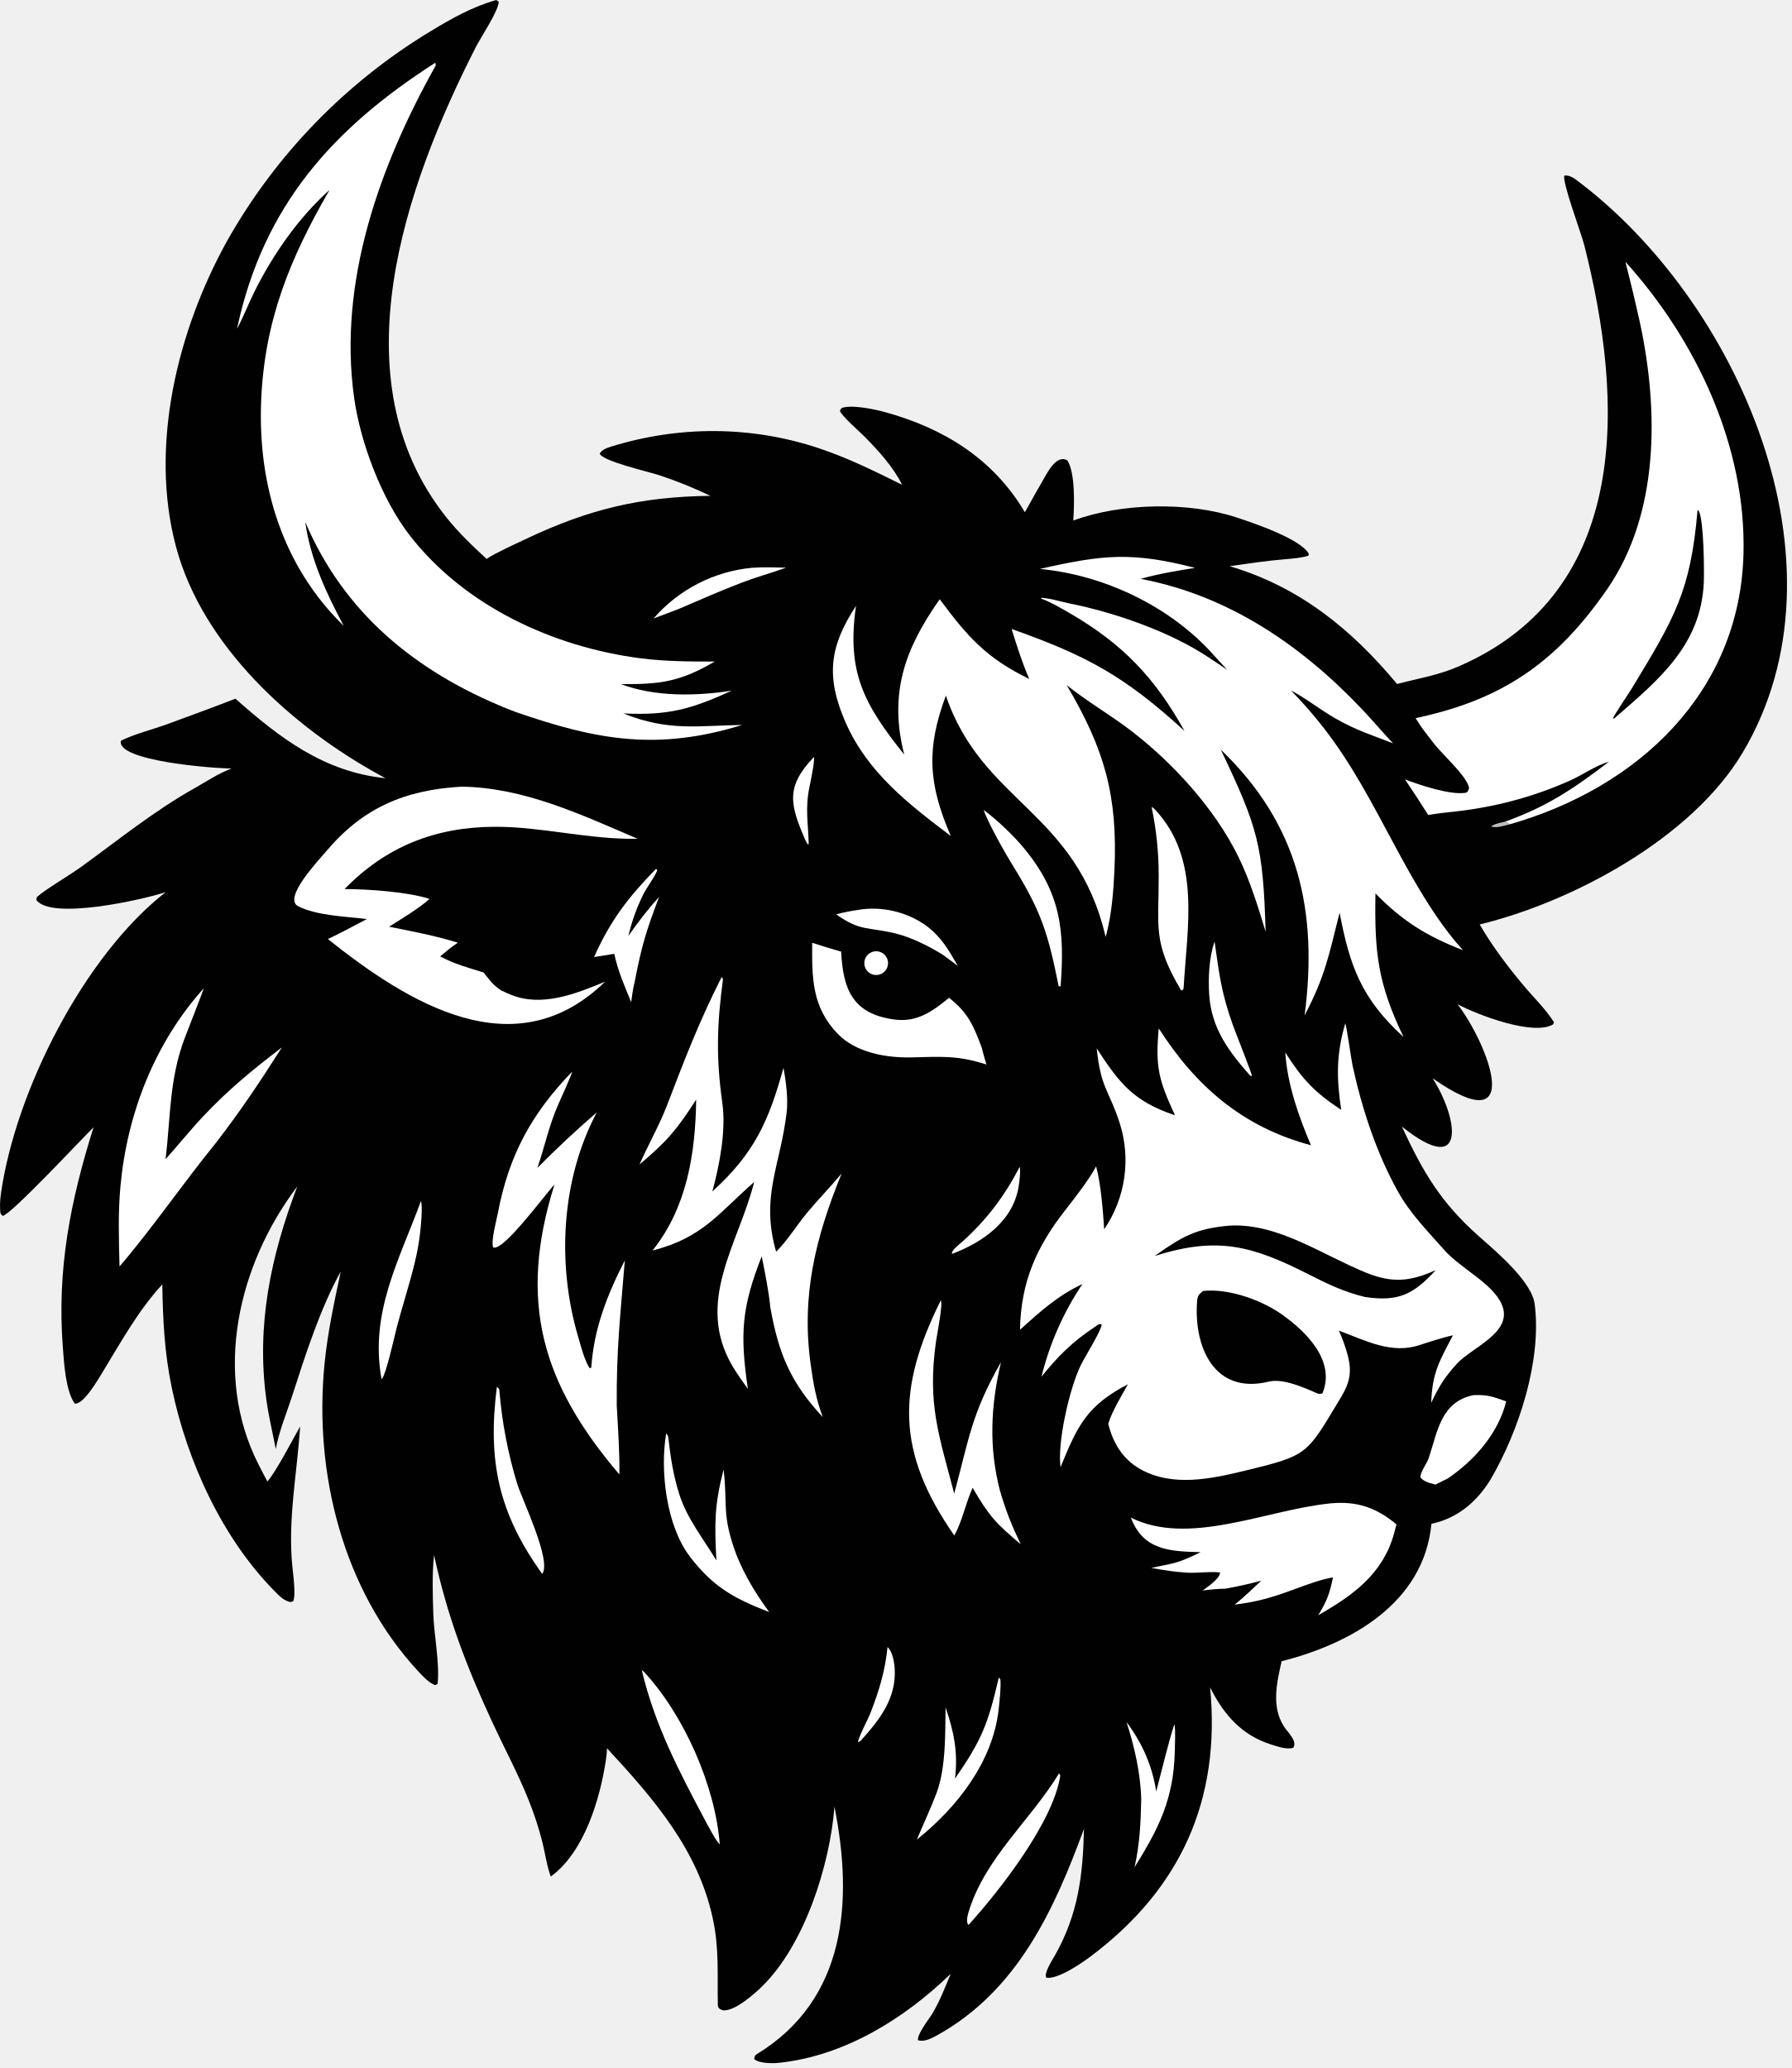
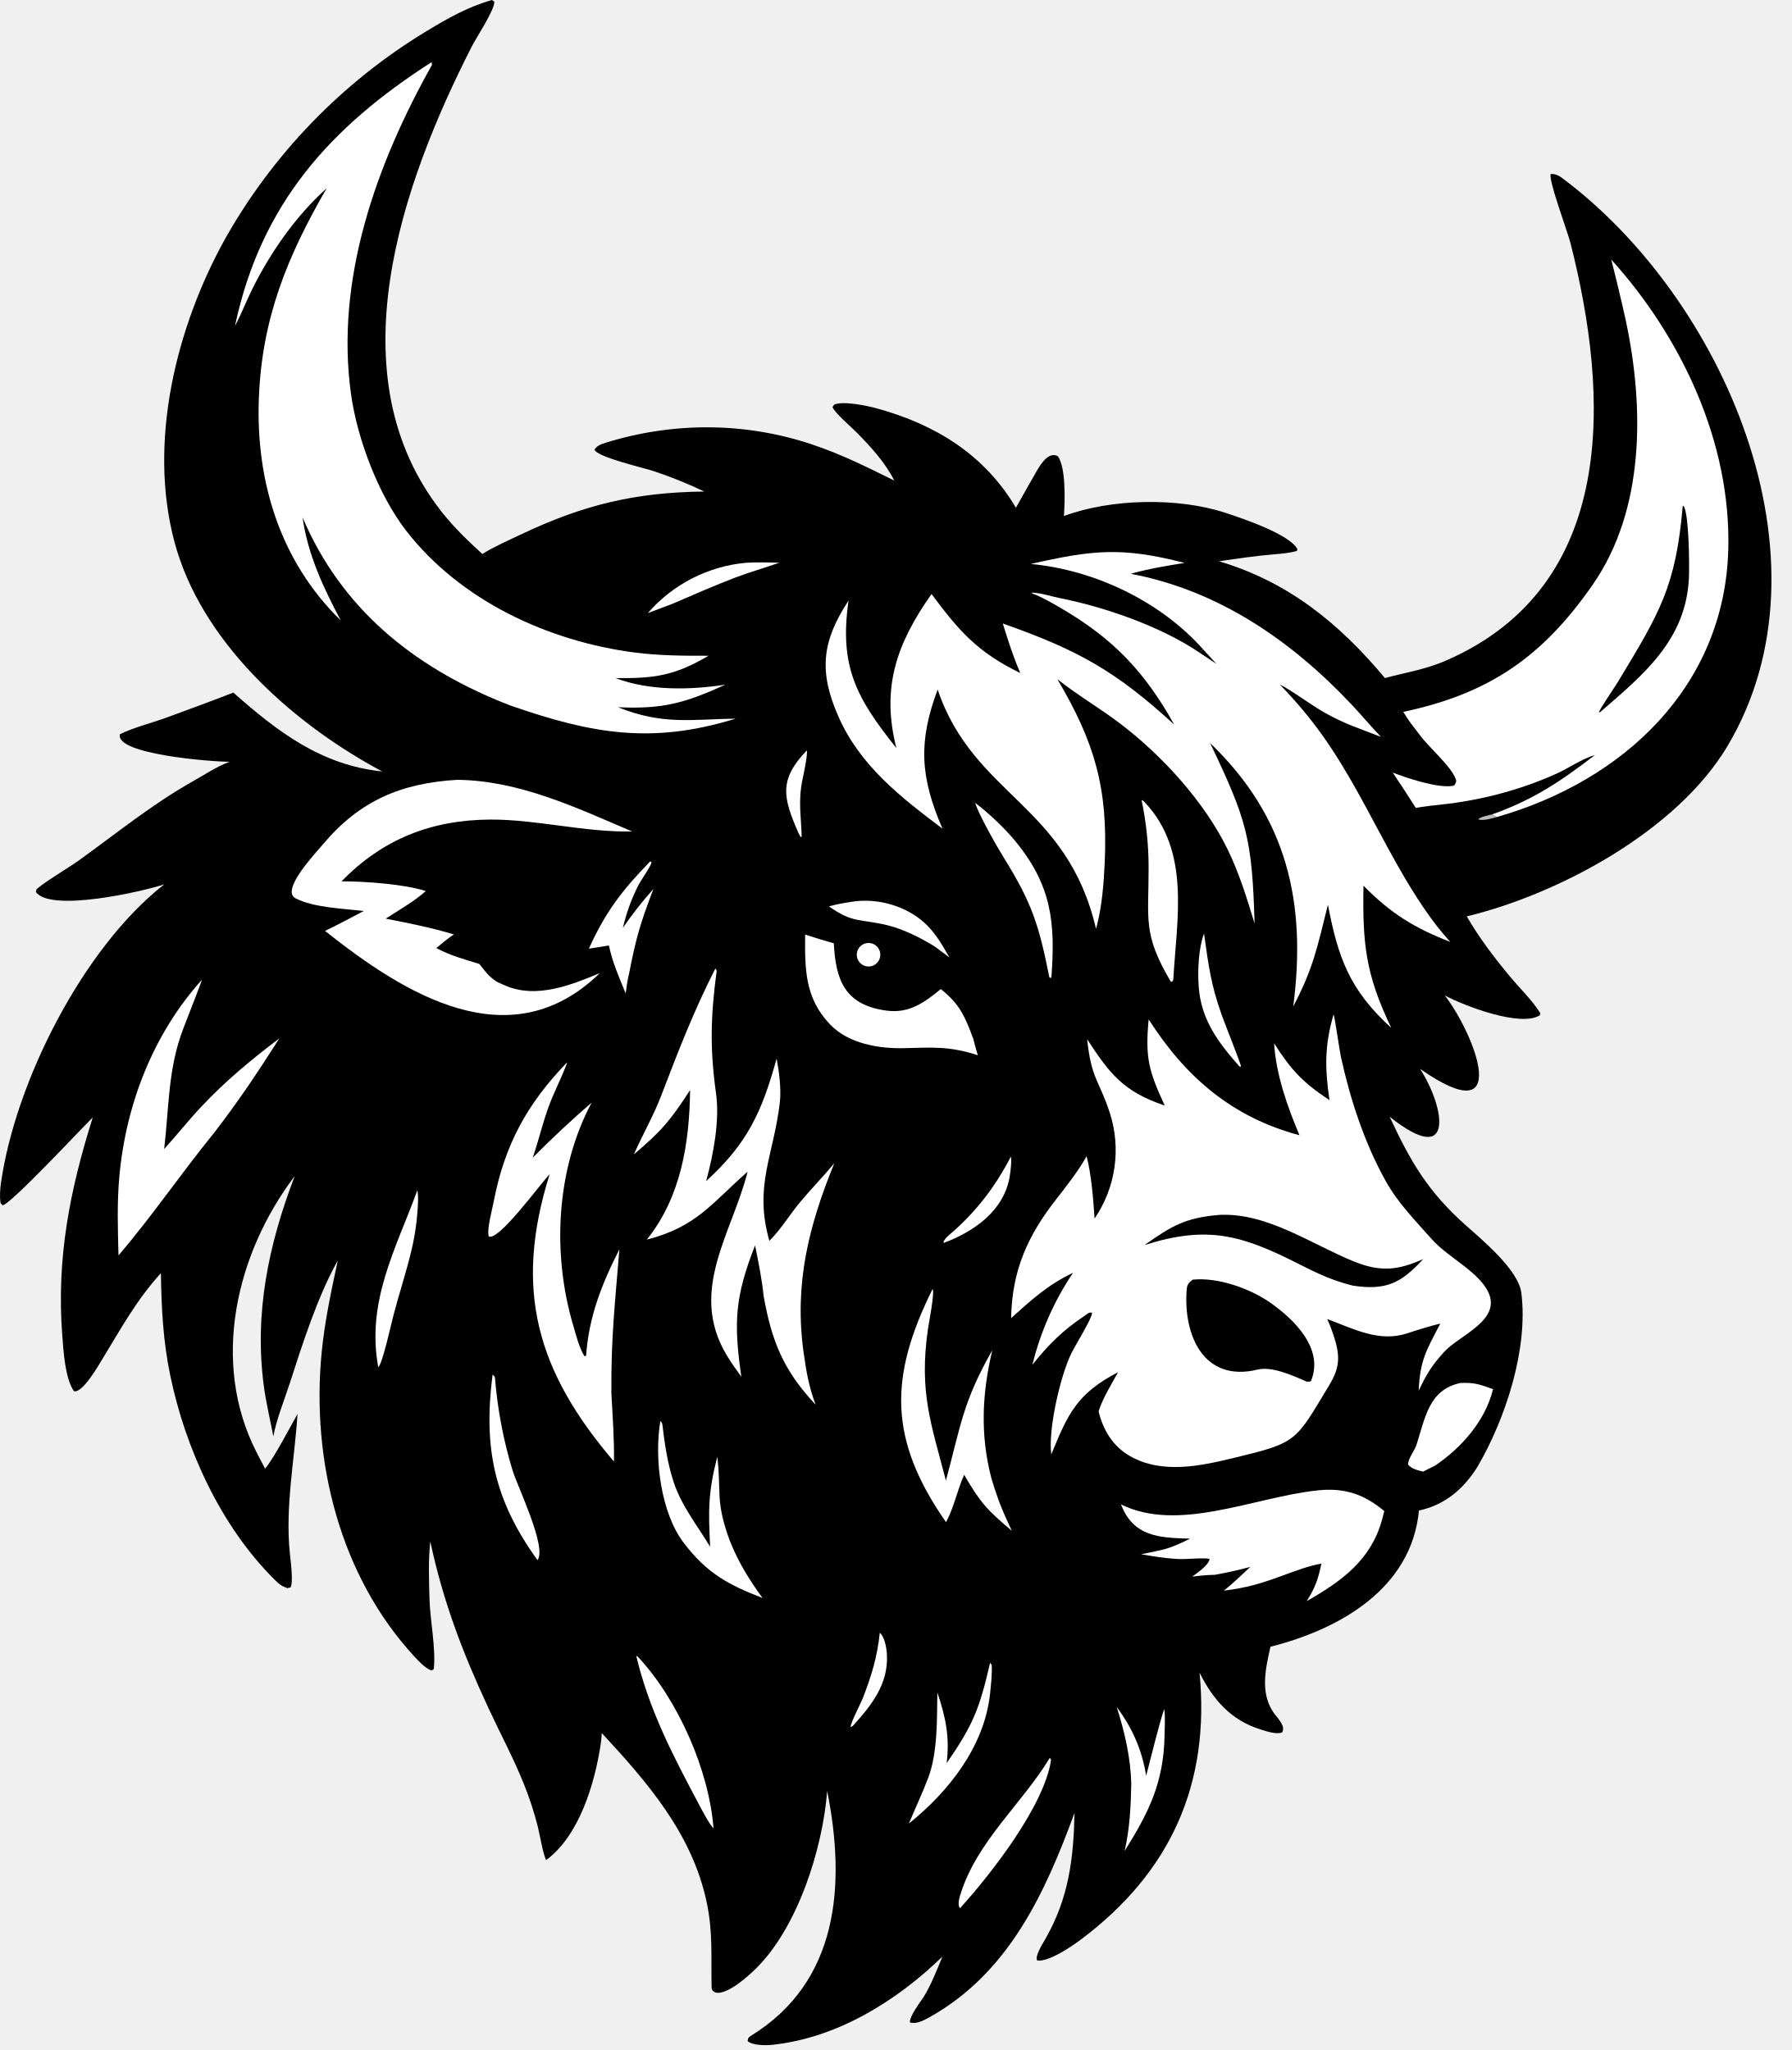
- <svg xmlns="http://www.w3.org/2000/svg" width="356" height="411" viewBox="0 0 356 411" fill="none">
-   <path d="M98.617 0L99.087 0.331C99.202 1.924 95.495 7.505 94.599 9.263C80.546 36.829 66.899 75.344 88.639 102.747C91.138 105.897 93.726 108.346 96.689 111.077C98.538 109.848 102.454 108.087 104.534 107.102C117.068 101.163 127.376 98.71 141.185 98.546C137.798 96.951 134.674 95.671 131.117 94.48C128.998 93.77 119.758 91.682 119.167 90.154C119.606 89.394 120.514 89.043 121.365 88.779C134.891 84.581 149.236 84.594 162.681 89.073C168.696 91.076 173.695 93.609 179.257 96.343C177.454 92.731 174.598 89.636 171.795 86.77C170.835 85.789 167.178 82.644 166.889 81.609L167.222 81.11C169.099 80.346 173.754 81.331 175.683 81.855C187.508 85.073 197.379 91.175 203.648 101.8C204.76 99.891 205.795 97.905 206.923 96.018C207.903 94.383 209.773 90.19 212.083 91.487C213.698 93.897 213.473 100.476 213.275 103.456C222.803 99.922 236.188 99.716 245.633 102.811C249.083 103.942 258.483 107.108 260.083 110.089L259.968 110.453C258.585 110.871 256.998 111.003 255.558 111.123C251.79 111.438 248.095 111.978 244.355 112.533C258.215 116.627 268.54 125.047 277.615 135.942C281.955 134.782 285.733 134.248 289.985 132.386C324.323 117.358 322.618 79.408 314.823 48.767C314.188 46.272 310.365 36.107 310.858 34.901C311.58 34.781 312.44 35.171 313.008 35.592C345.298 59.54 368.595 112.145 346.27 149.607C336.15 166.589 312.485 179.263 294.033 183.727C296.43 187.924 299.573 192.047 302.67 195.766C304.725 198.231 307.07 200.447 308.793 203.159L308.643 203.569C304.8 205.98 293.478 201.659 289.63 199.576C295.698 207.526 303.418 227.395 284.665 214.294C289.69 222.098 291.698 234.372 278.565 223.897C282.788 232.97 286.248 238.922 293.835 245.67C297.158 248.627 304.388 254.62 304.965 259.21C306.378 270.41 301.84 284.352 296.193 294.037C293.413 298.555 289.505 301.802 284.443 302.84C282.943 318.565 268.468 326.675 254.675 330.155C253.715 334.442 252.585 339.195 255.165 343.172C255.915 344.327 257.843 346.005 256.995 347.352C255.72 347.765 253.918 347.125 252.643 346.727C246.733 344.875 243.16 340.767 240.463 335.362C242.608 357.687 234.655 375.36 216.72 388.827C214.97 390.142 210.22 393.417 207.925 393.057C207.355 392.252 209.045 389.645 209.648 388.577C214.243 380.45 215.198 372.687 215.398 363.475C209.483 379.557 202.18 395.66 186.187 404.515C185.068 405.132 183.623 405.87 182.415 405.477C182.22 404.365 184.416 401.482 185.15 400.385C186.68 397.872 187.791 395.01 188.909 392.287C179.744 401.177 167.818 408.617 154.739 409.977C153.473 410.11 150.845 410.09 149.877 409.237C149.941 408.75 149.935 408.527 150.449 408.212C168.117 397.392 169.588 377.96 165.814 359.07C164.912 370.732 159.855 386.595 151.387 394.825C149.851 396.317 146.213 399.572 143.85 399.55C143.353 399.53 142.663 399.167 142.649 398.597C142.498 392.407 142.968 387.475 141.638 381.282C138.697 367.587 129.823 357.395 120.622 347.46C120.596 348.225 120.525 348.985 120.409 349.74C119.22 357.61 116.113 368.077 109.453 372.95C108.718 371.085 108.312 368.307 107.818 366.275C107.085 363.37 106.156 360.515 105.038 357.735C102.905 352.41 100.329 347.665 97.932 342.5C92.704 331.235 88.852 321.185 86.259 309.067C85.837 312.59 85.991 317.042 86.106 320.82C86.231 324.87 87.369 330.36 86.975 334.49C86.948 334.78 86.769 334.77 86.451 334.91C85.222 334.447 83.954 333.075 83.067 332.117C68.115 315.95 62.38 292.792 64.471 271.22C65.082 264.927 66.402 258.815 67.715 252.707C63.661 259.95 60.619 269.482 58.087 277.34C57.038 280.595 55.352 284.72 54.8 287.99C54.162 284.677 53.365 281.39 52.913 278.07C50.907 263.345 53.825 249.565 59.074 235.797C47.261 251.402 42.258 273.095 51.352 291.015C51.938 292.17 52.518 293.307 53.139 294.445C54.9 292.4 58.099 286.202 59.639 283.497C59.047 292.71 57.158 302.05 58.091 311.31C58.239 312.78 58.857 317.26 58.231 318.267L57.627 318.402C56.435 318.022 55.943 317.595 55.047 316.71C44.266 306.035 37.18 290.48 34.129 275.785C32.667 268.742 32.373 262.335 32.249 255.267C27.407 260.547 24.172 266.495 20.463 272.577C19.607 273.982 16.567 279.285 14.846 278.935C13.034 276.445 12.716 270.787 12.479 267.667C11.308 252.235 13.986 238.697 18.59 224.042C16.412 226.152 2.052 241.577 0.517 241.647L0.115 241.202C-0.092 239.987 0.011 238.46 0.183 237.245C3.066 216.878 16.677 189.99 32.922 177.305C28.296 178.833 10.074 182.93 7.2 178.836L7.336 178.275C9.042 176.74 13.798 173.967 16.061 172.331C23.491 166.957 30.551 161.221 38.547 156.71C41.085 155.278 43.247 153.798 46.013 152.725C42.815 152.752 22.952 151.266 24.044 147.202C26.649 145.904 30.389 144.959 33.197 143.935C37.738 142.278 42.269 140.607 46.779 138.862C55.614 146.674 64.356 153.397 76.604 154.668L75.338 153.978C57.946 144.394 40.248 128.363 34.981 108.688C29.601 88.59 35.316 65.552 45.156 47.828C54.791 30.77 68.647 16.473 85.394 6.308C89.758 3.675 93.676 1.418 98.617 0Z" fill="#000100" />
-   <path d="M267.328 203.38C267.575 203.898 268.51 210.601 268.798 211.912C270.653 220.378 273.495 229.087 277.715 236.68C280.198 241.192 283.683 244.675 287.023 248.457C290.263 252.125 296.453 254.952 298.373 259.147C300.938 264.755 292.523 267.717 289.505 271.03C287.108 273.662 285.958 275.465 284.395 278.815C284.618 272.787 285.98 270.605 288.715 265.385C287.29 265.652 283.658 266.802 282.08 267.325C276.525 269.16 271.48 266.487 266.045 264.45C266.663 265.757 267.35 267.682 267.723 269.027C268.728 272.652 268.23 274.782 266.378 277.85C259.573 289.122 260.133 289.205 247.3 292.31C240.67 293.915 232.933 295.587 226.545 291.95C223.05 289.96 221.145 286.725 220.218 282.955C221.08 280.265 222.758 277.62 224.128 275.112C215.948 279.372 214.1 283.36 210.743 291.587C210.063 286.692 212.538 275.825 214.785 271.282C215.615 269.605 218.995 264.2 218.908 263.18C218.19 263.102 218.2 263.302 217.418 263.81C213.115 266.66 210.135 269.622 206.955 273.615C208.565 267.04 211.32 260.8 215.098 255.182C210.068 257.577 206.758 260.607 202.685 264.275C202.855 254.737 206.008 247.687 211.85 240.287C213.508 238.19 216.43 234.372 217.65 232.092L217.805 231.797C218.76 235.232 219.18 240.715 219.413 244.312C223.658 238.097 224.785 230.27 222.468 223.111C220.248 216.376 218.773 216.342 217.928 208.366C222.458 215.3 225.223 218.886 233.478 221.65C230.22 214.597 229.56 212.023 230.255 204.382C237.67 215.952 246.965 224.005 260.493 227.607C258.033 221.792 255.805 215.482 255.4 209.174C258.895 214.66 261.253 217.081 266.513 220.58C265.56 214.216 265.518 209.521 267.328 203.38Z" fill="white" />
-   <path d="M239.09 256.562C244.118 256.037 250.598 258.332 254.673 261.2C259.45 264.562 265.418 270.37 262.823 276.82C262.72 277.075 262.198 276.995 261.953 277.002C259.238 275.832 255.005 273.882 252.105 274.59C241.243 277.235 237.198 267.657 237.875 258.627C237.955 257.57 238.205 257.225 239.09 256.562Z" fill="#000100" />
-   <path d="M244.368 243.582C253.988 243.057 262.91 249.492 271.46 252.94C276.72 255.057 280.245 254.7 285.295 252.427C280.855 257.285 277.85 258.75 271.228 257.767C267.13 256.765 263.983 255.275 260.248 253.372C248.798 247.542 241.93 245.657 229.425 249.625C234.893 245.775 237.57 244.16 244.368 243.582Z" fill="#000100" />
-   <path d="M206.643 113.07C219.038 110.253 224.895 109.611 237.458 112.863C233.99 113.407 230.025 114.077 226.668 115.044C244.263 118.373 258.823 128.406 270.918 141.235C272.923 143.362 274.818 145.655 276.825 147.734C272.388 146 269.7 145.234 265.418 142.816C262.668 141.262 259.07 138.498 256.535 137.229C263.333 144.253 267.373 150.255 272.185 158.863C277.515 168.398 283.255 180.708 290.708 188.836C283.6 186.097 278.718 183.103 273.32 177.563C273.113 189.201 273.74 195.356 278.888 206.08C270.548 198.491 268.223 192.042 266.193 181.39C264.058 189.83 263.363 193.932 259.243 201.793C261.915 181.126 258.118 163.884 242.583 148.983C249.985 164.507 250.985 168.062 251.493 185.17C250.02 180.262 248.358 174.943 246.108 170.331C241.435 160.759 233.03 151.527 224.578 145.094C220.405 141.918 216.273 139.578 211.96 136.167C219.44 148.823 222.135 158.037 221.448 172.979C221.263 177.024 220.913 181.575 219.893 185.509C219.833 185.744 219.768 185.979 219.703 186.213C213.858 161.155 195.211 159.609 187.956 138.243C184.074 148.676 184.4 155.702 188.936 166.147C180.568 159.83 172.41 153.545 168.048 143.626C164.067 134.57 164.785 128.505 170.097 120.416C168.199 133.613 171.662 139.936 179.683 149.974C176.613 137.917 179.708 129.043 186.735 119.096C192.18 126.432 195.962 130.793 204.528 134.938C203.123 131.749 202.053 128.338 201.02 125.008C216.188 130.355 223.673 134.56 235.37 145.262C229.468 134.652 223.075 127.949 212.468 121.803C210.868 120.875 208.568 119.538 206.858 118.966L206.93 118.815C208.895 118.923 210.675 119.566 212.568 119.942C221.508 121.72 232.675 125.604 240.298 130.743L241.203 130.222C232.623 120.555 219.48 114.282 206.643 113.07Z" fill="white" />
-   <path d="M241.203 130.222L243.835 133.098L240.298 130.743L241.203 130.222Z" fill="#000100" />
-   <path d="M86.493 12.474C86.505 12.536 86.62 12.957 86.598 12.996C75.46 32.859 67.137 55.997 70.372 79.083C71.618 87.974 75.843 99.2 81.39 106.367C92.28 120.439 109.922 128.6 127.305 130.834C132.109 131.452 137.216 131.493 142.035 131.474C135.149 135.502 131.177 136.029 123.38 135.96C130.226 138.538 138.279 138.349 145.395 137.274C137.167 141.026 132.717 142.201 123.86 141.791C132.908 145.419 138.663 144.202 147.488 144.078C130.671 149.269 118.639 147.125 102.45 141.493C101.827 141.262 101.208 141.02 100.593 140.77C82.623 133.459 68.362 121.887 60.657 103.738C61.663 111.093 64.859 117.946 68.312 124.396C56.122 112.531 51.234 96.406 51.892 79.753C52.524 63.773 57.594 51.402 65.485 37.742C59.313 43.279 54.217 50.595 50.558 57.974C49.346 60.417 48.397 62.929 47.108 65.32L47.174 65.004C52.406 40.849 66.184 25.499 86.493 12.474Z" fill="white" />
-   <path d="M322.985 52.028C337.06 67.604 347.018 88.696 346.45 110.138C345.72 137.638 325.455 156.563 300.03 163.816L299.083 163.293C307.37 160.333 312.758 156.723 319.733 151.371C317.035 152.161 314.513 153.994 311.938 155.148C304.675 158.401 296.925 160.439 289.015 161.299C287.38 161.477 285.383 161.678 283.805 161.973C282.303 159.59 280.763 157.232 279.185 154.899C281.835 155.913 288.05 158.051 291.19 157.567C291.715 157.487 291.813 156.954 291.925 156.57C291.373 154.075 286.603 149.992 284.813 147.616C283.428 145.78 282.6 144.874 281.295 142.722C298.483 139.092 309.255 131.702 319.34 117.123C329.74 102.091 329.618 81.624 325.888 64.182C324.985 60.116 324.02 56.063 322.985 52.028Z" fill="white" />
-   <path d="M337.325 101.362L337.583 101.572C338.588 103.563 338.67 113.567 338.56 115.881C337.968 128.152 329.73 135.021 321.025 142.552C320.77 142.806 320.935 142.693 320.493 142.828C320.57 142.337 323.723 137.704 324.293 136.764C332.688 122.881 335.945 117.629 337.325 101.362Z" fill="#000100" />
-   <path d="M91.646 156.345C104.047 156.477 115.483 161.909 126.703 166.7C117.191 166.895 107.526 164.263 98.236 164.317C86.43 164.385 76.668 168.263 68.466 176.697C73.039 176.689 81.08 177.252 85.349 178.652C83.332 180.51 79.735 182.627 77.318 184.179C82.17 185.146 86.264 185.921 90.98 187.348C89.629 188.256 88.711 189.03 87.462 190.081C90.447 191.659 92.891 192.265 96.087 193.271C97.423 194.932 97.816 195.625 99.566 196.825C100.227 197.144 100.898 197.444 101.578 197.724C107.704 200.198 114.496 197.486 120.23 195.11C102.265 212.597 81.089 199.31 65.151 186.635C67.592 185.492 70.471 183.91 72.906 182.655C68.767 182.141 62.94 181.998 59.253 180.11C56.149 178.521 63.261 171.043 64.746 169.274C72.054 160.565 80.36 157.015 91.646 156.345Z" fill="white" />
-   <path d="M143.406 194.172L143.665 194.605C142.457 203.682 142.269 210.174 143.538 219.242C144.298 224.672 143.002 231.47 141.55 236.805C149.925 229.165 152.732 222.865 155.682 212.235C156.177 214.834 156.624 218.351 156.329 220.959C155.127 231.567 151.056 237.75 154.225 248.775C156.536 246.482 158.269 243.57 160.355 241.057C162.607 238.345 164.978 235.955 167.237 233.225C162.094 245.867 159.164 257.452 161.097 271.215C161.627 274.987 162.136 277.997 163.493 281.632C157.08 274.767 154.714 269.035 153.066 259.79C152.771 256.66 151.982 252.752 151.358 249.68C147.363 259.907 147.012 265.017 148.609 276.03C147.556 274.567 146.549 273.182 145.625 271.632C137.941 258.735 146.809 247.145 149.862 234.915C142.71 241.182 139.642 245.985 129.663 248.532C136.524 239.972 138.201 229.147 138.337 218.539C134.424 224.61 132.578 226.782 127.068 231.44C128.693 227.752 131.051 223.557 132.467 219.87C135.962 210.772 138.951 202.92 143.406 194.172Z" fill="white" />
-   <path d="M113.688 212.991C113.649 213.494 111.393 218.464 110.938 219.491C109.085 223.68 108.252 227.837 106.793 232.102C110.581 228.272 114.516 224.592 118.591 221.072C111.496 234.42 110.643 251.21 114.848 265.545C115.427 267.52 116.088 270.205 117.152 271.907L117.489 271.83C118.018 264.01 120.661 257.345 124.159 250.49C123.27 261.53 122.475 268.057 122.554 279.347C122.792 283.767 123.155 288.64 123.074 293.03C107.704 275.03 102.86 258.692 110.184 235.412C108.261 237.437 99.883 248.942 97.981 247.892C97.548 246.527 98.66 242.512 98.953 240.982C101.128 229.595 105.642 221.302 113.688 212.991Z" fill="white" />
-   <path d="M263.918 298.835C264.073 298.812 264.228 298.795 264.383 298.782C269.68 298.292 273.49 299.627 277.493 302.962C277.338 303.575 277.178 304.185 277.01 304.795C274.793 312.79 268.9 317.052 261.945 321.012C263.655 318.28 264.24 316.62 264.883 313.495C262.463 313.877 259.373 315.062 257 315.93C252.648 317.517 249.925 318.337 245.338 318.91C247.093 317.525 248.975 315.69 250.635 314.147C248.06 314.835 246.155 315.255 243.53 315.735C241.838 315.772 240.683 315.892 238.993 316.102C240 315.335 242.363 313.78 242.453 312.545C241.245 312.25 237.808 312.667 236.028 312.562C233.26 312.397 231.47 312.085 228.753 311.617C233.46 310.597 233.783 310.83 238.575 308.485C232.403 308.32 227.2 308.127 224.713 301.62C236.205 307.33 251.303 300.217 263.918 298.835Z" fill="white" />
-   <path d="M40.473 196.435C40.475 196.67 37.187 205.061 36.766 206.155C33.635 214.292 33.907 221.959 32.907 230.372C35.447 227.567 37.739 224.662 40.382 221.855C45.36 216.567 50.27 212.544 56.008 208.167C51.575 215.122 48.022 220.48 42.961 227.067C36.353 235.177 30.434 243.897 23.755 251.697C23.615 246.315 23.439 241.157 23.932 235.785C25.257 221.347 30.733 207.268 40.473 196.435Z" fill="white" />
-   <path d="M186.94 258.447C187.423 259.05 186.18 265.31 186.002 266.562C184.208 279.205 186.659 285.415 189.611 296.845C192.587 285.895 192.979 281.142 198.91 270.715C196.861 279.382 196.458 287.625 198.71 296.292C199.938 300.427 200.975 303.032 202.828 306.902C197.983 302.847 196.472 301.242 193.276 295.68C191.854 298.82 191.259 302.215 189.636 305.18C178.103 288.632 178.178 276.087 186.94 258.447Z" fill="white" />
-   <path d="M161.394 187.375C163.299 188 165.216 188.586 167.145 189.131C167.519 196.463 169.314 201.533 177.802 202.631C182.231 203.204 185.288 201.022 188.587 198.306C192.408 201.3 193.472 203.889 195.12 208.32C195.354 209.358 195.717 210.529 196.009 211.565C190.293 209.709 186.986 210.009 181.157 210.148C176.123 210.268 170.086 209.221 166.448 205.447C161.284 200.088 161.343 194.213 161.394 187.375Z" fill="white" />
-   <path d="M132.375 284.905C132.626 285.132 132.753 285.347 132.794 285.707C133.233 289.545 133.82 293.382 135.014 297.072C136.567 301.872 139.774 305.83 142.351 310.117C141.987 302.745 141.935 299.275 143.782 292.057C144.65 299.17 143.313 300.927 146.353 309.055C148.054 313.282 150.184 316.717 152.851 320.385C145.966 317.72 141.752 315.47 137.082 309.357C132.434 303.277 131.116 292.382 132.375 284.905Z" fill="white" />
-   <path d="M292.765 277.275C295.69 277.165 296.505 277.547 299.295 278.51C297.74 284.872 293.015 290.202 287.713 293.822L285.265 295.042C284.15 294.757 282.928 294.505 282.228 293.592C282.398 292.165 283.5 291.002 283.938 289.682C285.675 284.42 286.353 278.62 292.765 277.275Z" fill="white" />
-   <path d="M228.833 160.385C229.213 160.576 229.228 160.589 229.515 160.896C238.705 170.698 235.885 184.269 235.19 196.429L234.965 196.831L234.675 196.791C229 187.143 230.283 184.367 230.245 174.017C230.253 169.436 229.778 164.867 228.833 160.385Z" fill="white" />
-   <path d="M127.531 331.94C127.69 332.045 127.842 332.14 127.974 332.28C135.987 340.92 142.141 355.017 143.026 366.537C142.372 366.075 140.628 362.747 140.131 361.812C134.886 351.942 130.12 342.855 127.531 331.94Z" fill="white" />
-   <path d="M198.47 333.402L198.78 333.762C198.95 335.135 198.608 338.26 198.445 339.732C197.273 350.185 190.166 359.215 182.191 365.605C183.55 362.342 184.838 359.687 186.127 356.292C187.972 351.24 187.811 344.742 187.899 339.325C189.581 344.315 190.391 348.245 189.769 353.492C195.126 345.745 196.337 342.59 198.47 333.402Z" fill="white" />
-   <path d="M195.466 160.967C198.04 162.869 201.295 165.959 203.325 168.395C210.853 177.429 211.593 184.986 210.75 196.049L210.363 195.981C208.258 185.518 206.95 181.171 201.203 171.934C199.833 169.735 196.22 163.354 195.466 160.967Z" fill="white" />
-   <path d="M130.365 172.673L130.592 172.896C130.516 173.667 128.452 176.459 127.833 177.74C126.401 180.706 125.645 182.823 124.858 186.021C127.046 182.912 128.493 181.039 130.982 178.228C128.361 185.147 127.55 187.772 126.11 195.17C125.77 196.498 125.612 197.812 125.418 199.167C124.061 195.816 122.841 193.152 122.06 189.564C120.734 189.792 119.381 189.993 118.05 190.203C121.344 182.846 124.813 178.366 130.365 172.673Z" fill="white" />
-   <path d="M210.45 352.435L210.69 352.862C209.36 361.962 198.803 375.567 192.459 382.567C191.885 382.04 192.289 380.587 192.506 379.88C195.764 369.225 204.8 361.747 210.45 352.435Z" fill="white" />
-   <path d="M98.739 275.61C98.917 275.75 99.197 275.972 99.218 276.232C99.728 282.535 100.916 288.832 102.767 294.872C103.726 298.002 109.687 310.222 107.745 312.797C99.033 300.697 96.861 290.277 98.739 275.61Z" fill="white" />
-   <path d="M83.661 238.66C84.006 240.017 83.644 243.612 83.481 245.032C83.259 246.94 82.922 248.83 82.473 250.697C81.463 254.98 79.987 259.437 78.865 263.72C78.422 265.412 76.666 273.44 75.822 274.105C73.398 260.915 79.361 250.402 83.661 238.66Z" fill="white" />
-   <path d="M233.37 342.66C233.618 343.745 233.468 346.765 233.443 348.02C233.248 357.43 230.293 363.347 225.455 371.085C226.473 366.55 226.685 362.205 226.773 357.577C226.645 352.432 225.428 347.125 223.855 342.25C226.998 346.482 228.943 350.857 229.753 356.045C230.738 352.33 232.273 345.907 233.37 342.66Z" fill="white" />
-   <path d="M170.624 180.818C175.183 180.059 180.184 181.222 183.934 183.901C186.941 186.049 188.537 188.842 190.323 191.958L187.404 189.785C184.63 188.054 181.064 186.263 177.88 185.498C172.359 184.172 170.971 185.145 166.167 181.714C167.843 181.282 168.91 181.078 170.624 180.818Z" fill="white" />
-   <path d="M149.489 112.837C151.761 112.688 153.946 112.768 156.217 112.818C153.298 113.862 150.273 114.696 147.39 115.798C143.184 117.405 138.978 119.253 134.839 121.038L129.867 122.917C134.866 117.155 141.895 113.545 149.489 112.837Z" fill="white" />
-   <path d="M241.355 187.158C242.263 193.574 242.715 197.401 244.975 203.696C245.55 205.292 248.625 213.011 248.785 213.833L248.465 213.828C244.203 208.993 240.753 204.462 240.285 197.75C240.065 194.559 240.243 190.161 241.355 187.158Z" fill="white" />
-   <path d="M202.62 231.905C202.853 232.637 202.563 234.817 202.438 235.652C201.383 242.727 195.224 246.915 189.173 249.205C188.977 248.522 190.647 247.295 191.221 246.78C196.085 242.407 199.635 237.682 202.62 231.905Z" fill="white" />
-   <path d="M176.363 327.352C177.37 328.25 177.717 330.387 177.789 331.732C178.104 337.652 174.69 341.9 170.967 346.027L170.51 346.275C170.483 345.422 172.521 341.602 172.975 340.43C174.708 335.957 175.865 332.167 176.363 327.352Z" fill="white" />
-   <path d="M161.725 150.459C161.961 151.111 161.07 155.332 160.861 156.329C159.936 160.739 160.634 163.79 160.695 167.754L160.485 167.791L160.045 166.991C157.015 159.99 156.01 156.418 161.725 150.459Z" fill="white" />
-   <path d="M173.385 189.17C174.567 188.789 175.841 189.39 176.3 190.543C176.759 191.697 176.246 193.008 175.126 193.544C174.331 193.924 173.391 193.83 172.688 193.299C171.984 192.769 171.635 191.891 171.782 191.022C171.928 190.154 172.547 189.439 173.385 189.17Z" fill="white" />
-   <path d="M300.03 163.816C298.968 164.104 297.308 164.627 296.293 164.265C296.855 163.731 298.258 163.5 299.083 163.293L300.03 163.816Z" fill="#BCBCBB" />
+ <svg xmlns="http://www.w3.org/2000/svg" width="83" height="95" viewBox="0 0 83 95" fill="none">
+   <path d="M22.794 0L22.903 0.077C22.929 0.445 22.073 1.735 21.866 2.141C18.617 8.513 15.463 17.415 20.488 23.749C21.066 24.477 21.664 25.043 22.349 25.674C22.776 25.39 23.681 24.983 24.162 24.755C27.059 23.383 29.442 22.816 32.633 22.778C31.851 22.409 31.128 22.113 30.306 21.838C29.816 21.674 27.681 21.191 27.544 20.838C27.646 20.662 27.855 20.581 28.052 20.52C31.179 19.55 34.494 19.553 37.602 20.588C38.992 21.051 40.148 21.637 41.433 22.268C41.016 21.434 40.356 20.718 39.708 20.056C39.487 19.829 38.641 19.102 38.575 18.863L38.652 18.748C39.085 18.571 40.161 18.799 40.607 18.92C43.34 19.664 45.622 21.074 47.071 23.53C47.328 23.089 47.567 22.63 47.828 22.193C48.054 21.816 48.487 20.846 49.021 21.146C49.394 21.703 49.342 23.224 49.296 23.913C51.498 23.096 54.592 23.048 56.775 23.764C57.573 24.025 59.745 24.757 60.115 25.446L60.089 25.53C59.769 25.627 59.402 25.657 59.069 25.685C58.199 25.758 57.344 25.882 56.48 26.011C59.684 26.957 62.07 28.903 64.168 31.422C65.171 31.153 66.044 31.03 67.027 30.599C74.964 27.126 74.57 18.354 72.768 11.272C72.621 10.695 71.737 8.346 71.851 8.067C72.018 8.039 72.217 8.129 72.348 8.227C79.812 13.762 85.197 25.921 80.037 34.58C77.697 38.505 72.228 41.435 67.962 42.466C68.517 43.437 69.243 44.389 69.959 45.249C70.434 45.819 70.976 46.331 71.374 46.958L71.339 47.053C70.451 47.61 67.834 46.611 66.945 46.13C68.347 47.967 70.132 52.56 65.797 49.532C66.959 51.336 67.423 54.172 64.387 51.751C65.363 53.848 66.163 55.224 67.917 56.784C68.685 57.467 70.356 58.852 70.489 59.913C70.816 62.502 69.767 65.725 68.462 67.963C67.819 69.008 66.916 69.758 65.746 69.998C65.399 73.633 62.053 75.507 58.865 76.312C58.644 77.303 58.382 78.401 58.979 79.32C59.152 79.587 59.597 79.975 59.402 80.287C59.107 80.382 58.69 80.234 58.396 80.142C57.03 79.714 56.204 78.764 55.58 77.515C56.076 82.675 54.238 86.76 50.093 89.873C49.688 90.177 48.59 90.934 48.06 90.851C47.928 90.665 48.319 90.062 48.458 89.815C49.52 87.937 49.741 86.142 49.787 84.013C48.42 87.73 46.732 91.452 43.035 93.499C42.776 93.642 42.443 93.812 42.163 93.722C42.118 93.464 42.626 92.798 42.795 92.544C43.149 91.964 43.406 91.302 43.664 90.673C41.546 92.728 38.789 94.447 35.766 94.762C35.474 94.792 34.866 94.788 34.642 94.591C34.657 94.478 34.656 94.427 34.775 94.354C38.858 91.853 39.199 87.361 38.326 82.995C38.117 85.691 36.949 89.357 34.992 91.259C34.636 91.604 33.795 92.357 33.249 92.352C33.135 92.347 32.975 92.263 32.972 92.131C32.937 90.701 33.045 89.561 32.738 88.129C32.058 84.964 30.007 82.608 27.881 80.311C27.874 80.488 27.858 80.664 27.831 80.838C27.556 82.657 26.838 85.077 25.299 86.203C25.129 85.772 25.035 85.13 24.921 84.66C24.752 83.989 24.537 83.329 24.278 82.686C23.785 81.456 23.19 80.359 22.636 79.165C21.427 76.561 20.537 74.238 19.938 71.437C19.84 72.252 19.876 73.281 19.903 74.154C19.931 75.09 20.194 76.359 20.103 77.314C20.097 77.381 20.056 77.378 19.982 77.411C19.698 77.304 19.405 76.987 19.2 76.765C15.744 73.028 14.418 67.676 14.902 62.689C15.043 61.235 15.348 59.822 15.652 58.41C14.714 60.084 14.011 62.288 13.426 64.104C13.184 64.856 12.794 65.81 12.666 66.566C12.519 65.8 12.335 65.04 12.23 64.273C11.767 60.869 12.441 57.684 13.654 54.502C10.924 58.109 9.768 63.123 11.869 67.265C12.005 67.532 12.139 67.795 12.283 68.058C12.689 67.585 13.429 66.153 13.785 65.527C13.648 67.657 13.211 69.815 13.427 71.956C13.461 72.296 13.604 73.331 13.46 73.564L13.32 73.595C13.044 73.507 12.931 73.409 12.724 73.204C10.232 70.737 8.594 67.141 7.889 63.745C7.551 62.117 7.483 60.636 7.454 59.002C6.335 60.223 5.587 61.597 4.73 63.003C4.532 63.328 3.829 64.554 3.431 64.473C3.013 63.897 2.939 62.589 2.884 61.868C2.614 58.301 3.233 55.172 4.297 51.785C3.793 52.273 0.474 55.838 0.119 55.854L0.027 55.751C-0.021 55.47 0.003 55.117 0.042 54.837C0.709 50.129 3.855 43.914 7.61 40.982C6.54 41.335 2.328 42.282 1.664 41.336L1.696 41.206C2.09 40.851 3.189 40.211 3.712 39.832C5.43 38.59 7.062 37.264 8.91 36.222C9.496 35.891 9.996 35.549 10.635 35.301C9.896 35.307 5.305 34.963 5.558 34.024C6.16 33.724 7.024 33.505 7.673 33.269C8.723 32.886 9.77 32.5 10.812 32.096C12.854 33.902 14.875 35.456 17.706 35.75L17.414 35.59C13.393 33.375 9.303 29.67 8.086 25.122C6.842 20.477 8.163 15.152 10.437 11.055C12.664 7.112 15.867 3.808 19.738 1.458C20.747 0.849 21.652 0.328 22.794 0Z" fill="#000100" />
+   <path d="M61.79 47.009C61.847 47.129 62.063 48.678 62.13 48.981C62.559 50.938 63.216 52.951 64.191 54.706C64.765 55.749 65.57 56.554 66.342 57.428C67.091 58.276 68.522 58.929 68.966 59.899C69.559 61.195 67.614 61.88 66.916 62.645C66.362 63.254 66.096 63.671 65.735 64.445C65.786 63.052 66.101 62.547 66.734 61.341C66.404 61.403 65.564 61.668 65.2 61.789C63.916 62.213 62.75 61.596 61.494 61.125C61.636 61.427 61.795 61.872 61.881 62.183C62.114 63.02 61.999 63.513 61.57 64.222C59.998 66.827 60.127 66.847 57.161 67.564C55.628 67.935 53.84 68.322 52.364 67.481C51.556 67.021 51.115 66.273 50.901 65.402C51.1 64.78 51.488 64.169 51.805 63.589C49.914 64.574 49.487 65.496 48.711 67.397C48.554 66.266 49.126 63.754 49.645 62.704C49.837 62.316 50.618 61.067 50.598 60.831C50.432 60.813 50.435 60.859 50.254 60.977C49.259 61.635 48.571 62.32 47.836 63.243C48.208 61.723 48.844 60.281 49.718 58.983C48.555 59.536 47.79 60.236 46.849 61.084C46.888 58.88 47.617 57.25 48.967 55.54C49.35 55.055 50.026 54.172 50.308 53.645L50.343 53.577C50.564 54.371 50.661 55.639 50.715 56.47C51.696 55.033 51.957 53.224 51.421 51.569C50.908 50.013 50.567 50.005 50.372 48.161C51.419 49.764 52.058 50.593 53.966 51.232C53.213 49.602 53.06 49.007 53.221 47.24C54.935 49.915 57.084 51.776 60.21 52.609C59.642 51.265 59.127 49.806 59.033 48.348C59.841 49.616 60.386 50.176 61.602 50.985C61.382 49.514 61.372 48.428 61.79 47.009Z" fill="white" />
+   <path d="M55.263 59.301C56.425 59.18 57.923 59.711 58.865 60.373C59.969 61.151 61.348 62.493 60.749 63.984C60.725 64.043 60.604 64.024 60.547 64.026C59.92 63.756 58.942 63.305 58.271 63.468C55.761 64.08 54.826 61.866 54.982 59.779C55.001 59.534 55.059 59.455 55.263 59.301Z" fill="#000100" />
+   <path d="M56.483 56.301C58.706 56.18 60.769 57.667 62.745 58.464C63.961 58.954 64.776 58.871 65.943 58.346C64.917 59.468 64.222 59.807 62.691 59.58C61.744 59.348 61.017 59.004 60.154 58.564C57.507 57.217 55.92 56.781 53.029 57.698C54.293 56.808 54.912 56.435 56.483 56.301Z" fill="#000100" />
+   <path d="M47.763 26.135C50.628 25.484 51.982 25.335 54.886 26.087C54.084 26.213 53.168 26.368 52.392 26.591C56.459 27.361 59.824 29.68 62.62 32.645C63.083 33.137 63.521 33.667 63.985 34.147C62.96 33.746 62.338 33.569 61.349 33.01C60.713 32.651 59.881 32.012 59.295 31.719C60.867 33.343 61.8 34.73 62.913 36.719C64.145 38.923 65.472 41.769 67.194 43.647C65.551 43.014 64.423 42.322 63.175 41.042C63.127 43.732 63.272 45.154 64.462 47.633C62.534 45.879 61.997 44.388 61.528 41.926C61.034 43.877 60.873 44.825 59.921 46.642C60.539 41.865 59.661 37.88 56.071 34.436C57.782 38.024 58.013 38.846 58.13 42.8C57.79 41.666 57.405 40.436 56.885 39.37C55.805 37.158 53.862 35.024 51.909 33.537C50.944 32.803 49.989 32.262 48.992 31.474C50.721 34.399 51.344 36.529 51.185 39.982C51.143 40.917 51.062 41.969 50.826 42.878C50.812 42.933 50.797 42.987 50.782 43.041C49.431 37.249 45.121 36.892 43.444 31.953C42.547 34.365 42.622 35.989 43.67 38.403C41.736 36.943 39.851 35.49 38.843 33.197C37.922 31.104 38.088 29.702 39.316 27.833C38.877 30.883 39.678 32.345 41.532 34.665C40.822 31.878 41.538 29.827 43.162 27.528C44.42 29.223 45.294 30.231 47.275 31.189C46.95 30.452 46.702 29.664 46.464 28.894C49.97 30.13 51.7 31.102 54.403 33.576C53.039 31.123 51.562 29.574 49.11 28.154C48.74 27.939 48.208 27.63 47.813 27.498L47.83 27.463C48.284 27.488 48.695 27.636 49.133 27.723C51.199 28.134 53.781 29.032 55.542 30.22L55.752 30.099C53.768 27.865 50.731 26.415 47.763 26.135Z" fill="white" />
+   <path d="M55.751 30.099L56.36 30.764L55.542 30.22L55.751 30.099Z" fill="#000100" />
+   <path d="M19.992 2.883C19.995 2.897 20.021 2.995 20.016 3.004C17.442 7.595 15.518 12.943 16.266 18.279C16.554 20.334 17.53 22.929 18.813 24.586C21.33 27.838 25.407 29.724 29.425 30.241C30.536 30.384 31.716 30.393 32.83 30.389C31.238 31.32 30.32 31.442 28.518 31.425C30.101 32.021 31.962 31.978 33.607 31.729C31.705 32.597 30.676 32.868 28.629 32.773C30.72 33.612 32.051 33.331 34.09 33.302C30.203 34.502 27.422 34.006 23.68 32.705C23.537 32.651 23.393 32.595 23.251 32.538C19.098 30.848 15.801 28.173 14.02 23.978C14.253 25.678 14.992 27.262 15.79 28.753C12.972 26.01 11.842 22.283 11.995 18.434C12.14 14.741 13.312 11.881 15.136 8.724C13.71 10.004 12.532 11.694 11.686 13.4C11.406 13.965 11.187 14.546 10.889 15.098L10.904 15.025C12.113 9.442 15.298 5.894 19.992 2.883Z" fill="white" />
+   <path d="M74.654 12.026C77.908 15.626 80.209 20.501 80.078 25.457C79.909 31.814 75.225 36.188 69.349 37.864L69.13 37.743C71.045 37.059 72.291 36.225 73.903 34.988C73.279 35.17 72.696 35.594 72.101 35.861C70.422 36.613 68.631 37.084 66.803 37.282C66.425 37.324 65.963 37.37 65.599 37.438C65.251 36.888 64.895 36.343 64.531 35.803C65.143 36.038 66.58 36.532 67.305 36.42C67.427 36.401 67.449 36.278 67.475 36.19C67.348 35.613 66.245 34.669 65.831 34.12C65.511 33.696 65.32 33.486 65.018 32.989C68.991 32.15 71.481 30.442 73.812 27.072C76.216 23.597 76.188 18.866 75.325 14.835C75.117 13.895 74.894 12.958 74.654 12.026Z" fill="white" />
+   <path d="M77.969 23.429L78.028 23.477C78.261 23.938 78.28 26.25 78.254 26.785C78.118 29.621 76.213 31.209 74.201 32.949C74.142 33.008 74.181 32.982 74.078 33.013C74.096 32.9 74.825 31.829 74.957 31.611C76.897 28.403 77.65 27.189 77.969 23.429Z" fill="#000100" />
+   <path d="M21.183 36.138C24.049 36.168 26.693 37.423 29.286 38.531C27.088 38.576 24.854 37.968 22.706 37.98C19.977 37.996 17.721 38.892 15.825 40.842C16.882 40.84 18.741 40.97 19.727 41.293C19.262 41.723 18.43 42.212 17.871 42.571C18.993 42.794 19.939 42.974 21.029 43.303C20.717 43.513 20.505 43.692 20.216 43.935C20.906 44.3 21.471 44.44 22.21 44.672C22.518 45.056 22.609 45.217 23.014 45.494C23.167 45.568 23.322 45.637 23.479 45.702C24.895 46.274 26.465 45.647 27.79 45.097C23.638 49.139 18.743 46.068 15.059 43.139C15.623 42.874 16.289 42.509 16.852 42.219C15.895 42.1 14.548 42.067 13.696 41.63C12.978 41.263 14.622 39.535 14.965 39.126C16.655 37.113 18.574 36.292 21.183 36.138Z" fill="white" />
+   <path d="M33.147 44.881L33.207 44.981C32.927 47.079 32.884 48.579 33.177 50.675C33.353 51.931 33.053 53.502 32.718 54.735C34.653 52.969 35.302 51.513 35.984 49.056C36.099 49.657 36.202 50.469 36.134 51.072C35.856 53.524 34.915 54.953 35.648 57.502C36.181 56.972 36.582 56.298 37.064 55.718C37.585 55.091 38.133 54.538 38.655 53.907C37.466 56.83 36.789 59.507 37.236 62.688C37.358 63.56 37.476 64.256 37.79 65.096C36.307 63.509 35.76 62.184 35.38 60.047C35.311 59.324 35.129 58.421 34.985 57.711C34.061 60.075 33.98 61.256 34.349 63.801C34.106 63.463 33.873 63.143 33.66 62.785C31.884 59.804 33.933 57.125 34.639 54.298C32.986 55.747 32.277 56.857 29.97 57.445C31.556 55.467 31.944 52.965 31.975 50.513C31.071 51.916 30.644 52.418 29.37 53.495C29.746 52.642 30.291 51.673 30.618 50.821C31.426 48.718 32.117 46.903 33.147 44.881Z" fill="white" />
+   <path d="M26.278 49.23C26.269 49.347 25.747 50.495 25.642 50.733C25.214 51.701 25.021 52.662 24.684 53.648C25.56 52.763 26.469 51.912 27.411 51.098C25.771 54.184 25.574 58.064 26.546 61.378C26.68 61.834 26.833 62.455 27.078 62.848L27.156 62.83C27.279 61.023 27.89 59.482 28.698 57.898C28.493 60.45 28.309 61.958 28.327 64.568C28.382 65.59 28.466 66.716 28.447 67.731C24.895 63.57 23.775 59.794 25.468 54.413C25.023 54.881 23.087 57.54 22.647 57.297C22.547 56.982 22.804 56.054 22.872 55.7C23.375 53.068 24.418 51.151 26.278 49.23Z" fill="white" />
+   <path d="M61.002 69.072C61.038 69.067 61.074 69.063 61.109 69.06C62.334 68.947 63.214 69.255 64.14 70.026C64.104 70.168 64.067 70.309 64.028 70.45C63.516 72.298 62.154 73.283 60.546 74.198C60.941 73.567 61.076 73.183 61.225 72.461C60.666 72.549 59.951 72.823 59.403 73.024C58.397 73.391 57.768 73.58 56.707 73.713C57.113 73.392 57.548 72.968 57.932 72.612C57.337 72.771 56.896 72.868 56.289 72.979C55.898 72.987 55.631 73.015 55.241 73.064C55.474 72.886 56.02 72.527 56.041 72.241C55.761 72.173 54.967 72.27 54.555 72.245C53.916 72.207 53.502 72.135 52.874 72.027C53.962 71.791 54.036 71.845 55.144 71.303C53.718 71.265 52.515 71.22 51.94 69.716C54.596 71.036 58.086 69.392 61.002 69.072Z" fill="white" />
+   <path d="M9.355 45.404C9.355 45.458 8.595 47.398 8.498 47.65C7.774 49.531 7.837 51.303 7.606 53.248C8.193 52.6 8.723 51.928 9.334 51.279C10.485 50.057 11.62 49.127 12.946 48.116C11.921 49.723 11.1 50.962 9.93 52.484C8.403 54.359 7.035 56.374 5.491 58.177C5.458 56.933 5.418 55.741 5.532 54.499C5.838 51.162 7.103 47.908 9.355 45.404Z" fill="white" />
+   <path d="M43.209 59.737C43.321 59.877 43.033 61.323 42.992 61.613C42.578 64.535 43.144 65.971 43.827 68.612C44.514 66.081 44.605 64.983 45.976 62.573C45.502 64.576 45.409 66.481 45.93 68.485C46.213 69.44 46.453 70.043 46.881 70.937C45.762 70 45.412 69.629 44.674 68.343C44.345 69.069 44.207 69.854 43.832 70.539C41.167 66.714 41.184 63.815 43.209 59.737Z" fill="white" />
+   <path d="M37.305 43.31C37.745 43.454 38.188 43.59 38.634 43.715C38.72 45.41 39.135 46.582 41.097 46.836C42.121 46.968 42.827 46.464 43.59 45.836C44.473 46.528 44.719 47.127 45.1 48.151C45.154 48.391 45.238 48.661 45.306 48.901C43.984 48.472 43.22 48.541 41.873 48.573C40.709 48.601 39.314 48.359 38.473 47.487C37.279 46.248 37.293 44.89 37.305 43.31Z" fill="white" />
+   <path d="M30.597 65.853C30.655 65.905 30.684 65.955 30.694 66.038C30.796 66.925 30.931 67.812 31.207 68.665C31.566 69.774 32.307 70.689 32.903 71.68C32.819 69.976 32.807 69.174 33.234 67.506C33.434 69.15 33.125 69.556 33.828 71.435C34.221 72.412 34.714 73.206 35.33 74.053C33.739 73.437 32.765 72.917 31.685 71.504C30.611 70.099 30.306 67.581 30.597 65.853Z" fill="white" />
+   <path d="M67.669 64.089C68.346 64.064 68.534 64.152 69.179 64.374C68.819 65.845 67.727 67.077 66.502 67.914L65.936 68.196C65.678 68.13 65.396 68.072 65.234 67.861C65.273 67.531 65.528 67.262 65.629 66.957C66.031 65.74 66.187 64.4 67.669 64.089Z" fill="white" />
+   <path d="M52.892 37.071C52.98 37.115 52.984 37.118 53.05 37.189C55.174 39.455 54.522 42.592 54.362 45.402L54.31 45.495L54.243 45.486C52.931 43.256 53.227 42.614 53.219 40.222C53.221 39.163 53.111 38.107 52.892 37.071Z" fill="white" />
+   <path d="M29.477 76.724C29.514 76.748 29.549 76.77 29.58 76.803C31.432 78.8 32.855 82.058 33.059 84.721C32.908 84.614 32.505 83.845 32.39 83.629C31.177 81.347 30.076 79.247 29.477 76.724Z" fill="white" />
+   <path d="M45.874 77.062L45.946 77.145C45.985 77.463 45.906 78.185 45.869 78.525C45.598 80.941 43.955 83.028 42.112 84.505C42.426 83.751 42.724 83.138 43.021 82.353C43.448 81.185 43.411 79.683 43.431 78.431C43.82 79.585 44.007 80.493 43.863 81.706C45.101 79.915 45.381 79.186 45.874 77.062Z" fill="white" />
+   <path d="M45.18 37.206C45.775 37.645 46.527 38.36 46.996 38.923C48.736 41.011 48.907 42.757 48.713 45.315L48.623 45.299C48.137 42.88 47.834 41.876 46.506 39.74C46.189 39.232 45.354 37.758 45.18 37.206Z" fill="white" />
+   <path d="M30.133 39.911L30.185 39.963C30.167 40.141 29.69 40.787 29.547 41.083C29.216 41.768 29.041 42.258 28.86 42.997C29.365 42.278 29.7 41.845 30.275 41.195C29.669 42.795 29.482 43.401 29.149 45.111C29.07 45.418 29.034 45.722 28.989 46.035C28.675 45.261 28.393 44.645 28.213 43.816C27.906 43.868 27.593 43.915 27.286 43.963C28.047 42.263 28.849 41.227 30.133 39.911Z" fill="white" />
+   <path d="M48.643 81.461L48.699 81.56C48.391 83.664 45.951 86.808 44.485 88.426C44.352 88.304 44.446 87.969 44.496 87.805C45.249 85.342 47.337 83.614 48.643 81.461Z" fill="white" />
+   <path d="M22.823 63.704C22.864 63.736 22.929 63.788 22.933 63.848C23.051 65.305 23.326 66.76 23.754 68.156C23.975 68.88 25.353 71.704 24.904 72.3C22.891 69.503 22.389 67.094 22.823 63.704Z" fill="white" />
+   <path d="M19.337 55.163C19.417 55.477 19.333 56.308 19.296 56.636C19.244 57.077 19.167 57.514 19.063 57.946C18.829 58.936 18.488 59.966 18.229 60.956C18.126 61.347 17.721 63.203 17.526 63.356C16.965 60.307 18.343 57.878 19.337 55.163Z" fill="white" />
+   <path d="M53.941 79.202C53.998 79.453 53.964 80.151 53.958 80.441C53.913 82.616 53.23 83.984 52.111 85.772C52.347 84.724 52.396 83.72 52.416 82.65C52.387 81.461 52.105 80.234 51.742 79.107C52.468 80.085 52.918 81.097 53.105 82.296C53.333 81.437 53.687 79.953 53.941 79.202Z" fill="white" />
+   <path d="M39.438 41.794C40.492 41.619 41.648 41.888 42.514 42.507C43.209 43.003 43.578 43.649 43.991 44.369L43.316 43.867C42.675 43.467 41.851 43.053 41.115 42.876C39.839 42.569 39.518 42.794 38.408 42.001C38.795 41.901 39.042 41.854 39.438 41.794Z" fill="white" />
+   <path d="M34.553 26.081C35.078 26.047 35.583 26.065 36.108 26.077C35.433 26.318 34.734 26.511 34.068 26.765C33.096 27.137 32.123 27.564 31.167 27.977L30.017 28.411C31.173 27.079 32.798 26.245 34.553 26.081Z" fill="white" />
+   <path d="M55.787 43.26C55.996 44.742 56.101 45.627 56.623 47.082C56.756 47.451 57.467 49.235 57.504 49.425L57.43 49.424C56.445 48.306 55.647 47.259 55.539 45.708C55.488 44.97 55.529 43.953 55.787 43.26Z" fill="white" />
+   <path d="M46.834 53.602C46.887 53.772 46.82 54.275 46.791 54.468C46.548 56.104 45.124 57.072 43.725 57.601C43.68 57.443 44.066 57.159 44.199 57.04C45.323 56.03 46.144 54.938 46.834 53.602Z" fill="white" />
+   <path d="M40.764 75.664C40.997 75.871 41.077 76.365 41.094 76.676C41.167 78.045 40.378 79.026 39.517 79.98L39.412 80.038C39.405 79.841 39.876 78.958 39.981 78.686C40.382 77.653 40.649 76.777 40.764 75.664Z" fill="white" />
+   <path d="M37.381 34.777C37.436 34.928 37.23 35.903 37.181 36.134C36.968 37.153 37.129 37.858 37.143 38.775L37.094 38.783L36.993 38.598C36.292 36.98 36.06 36.154 37.381 34.777Z" fill="white" />
+   <path d="M40.076 43.724C40.349 43.637 40.644 43.775 40.75 44.042C40.856 44.309 40.737 44.612 40.479 44.736C40.295 44.823 40.078 44.802 39.915 44.679C39.752 44.556 39.672 44.353 39.706 44.153C39.739 43.952 39.882 43.787 40.076 43.724Z" fill="white" />
+   <path d="M69.349 37.864C69.103 37.931 68.72 38.052 68.485 37.968C68.615 37.845 68.939 37.791 69.13 37.743L69.349 37.864Z" fill="#BCBCBB" />
</svg>
